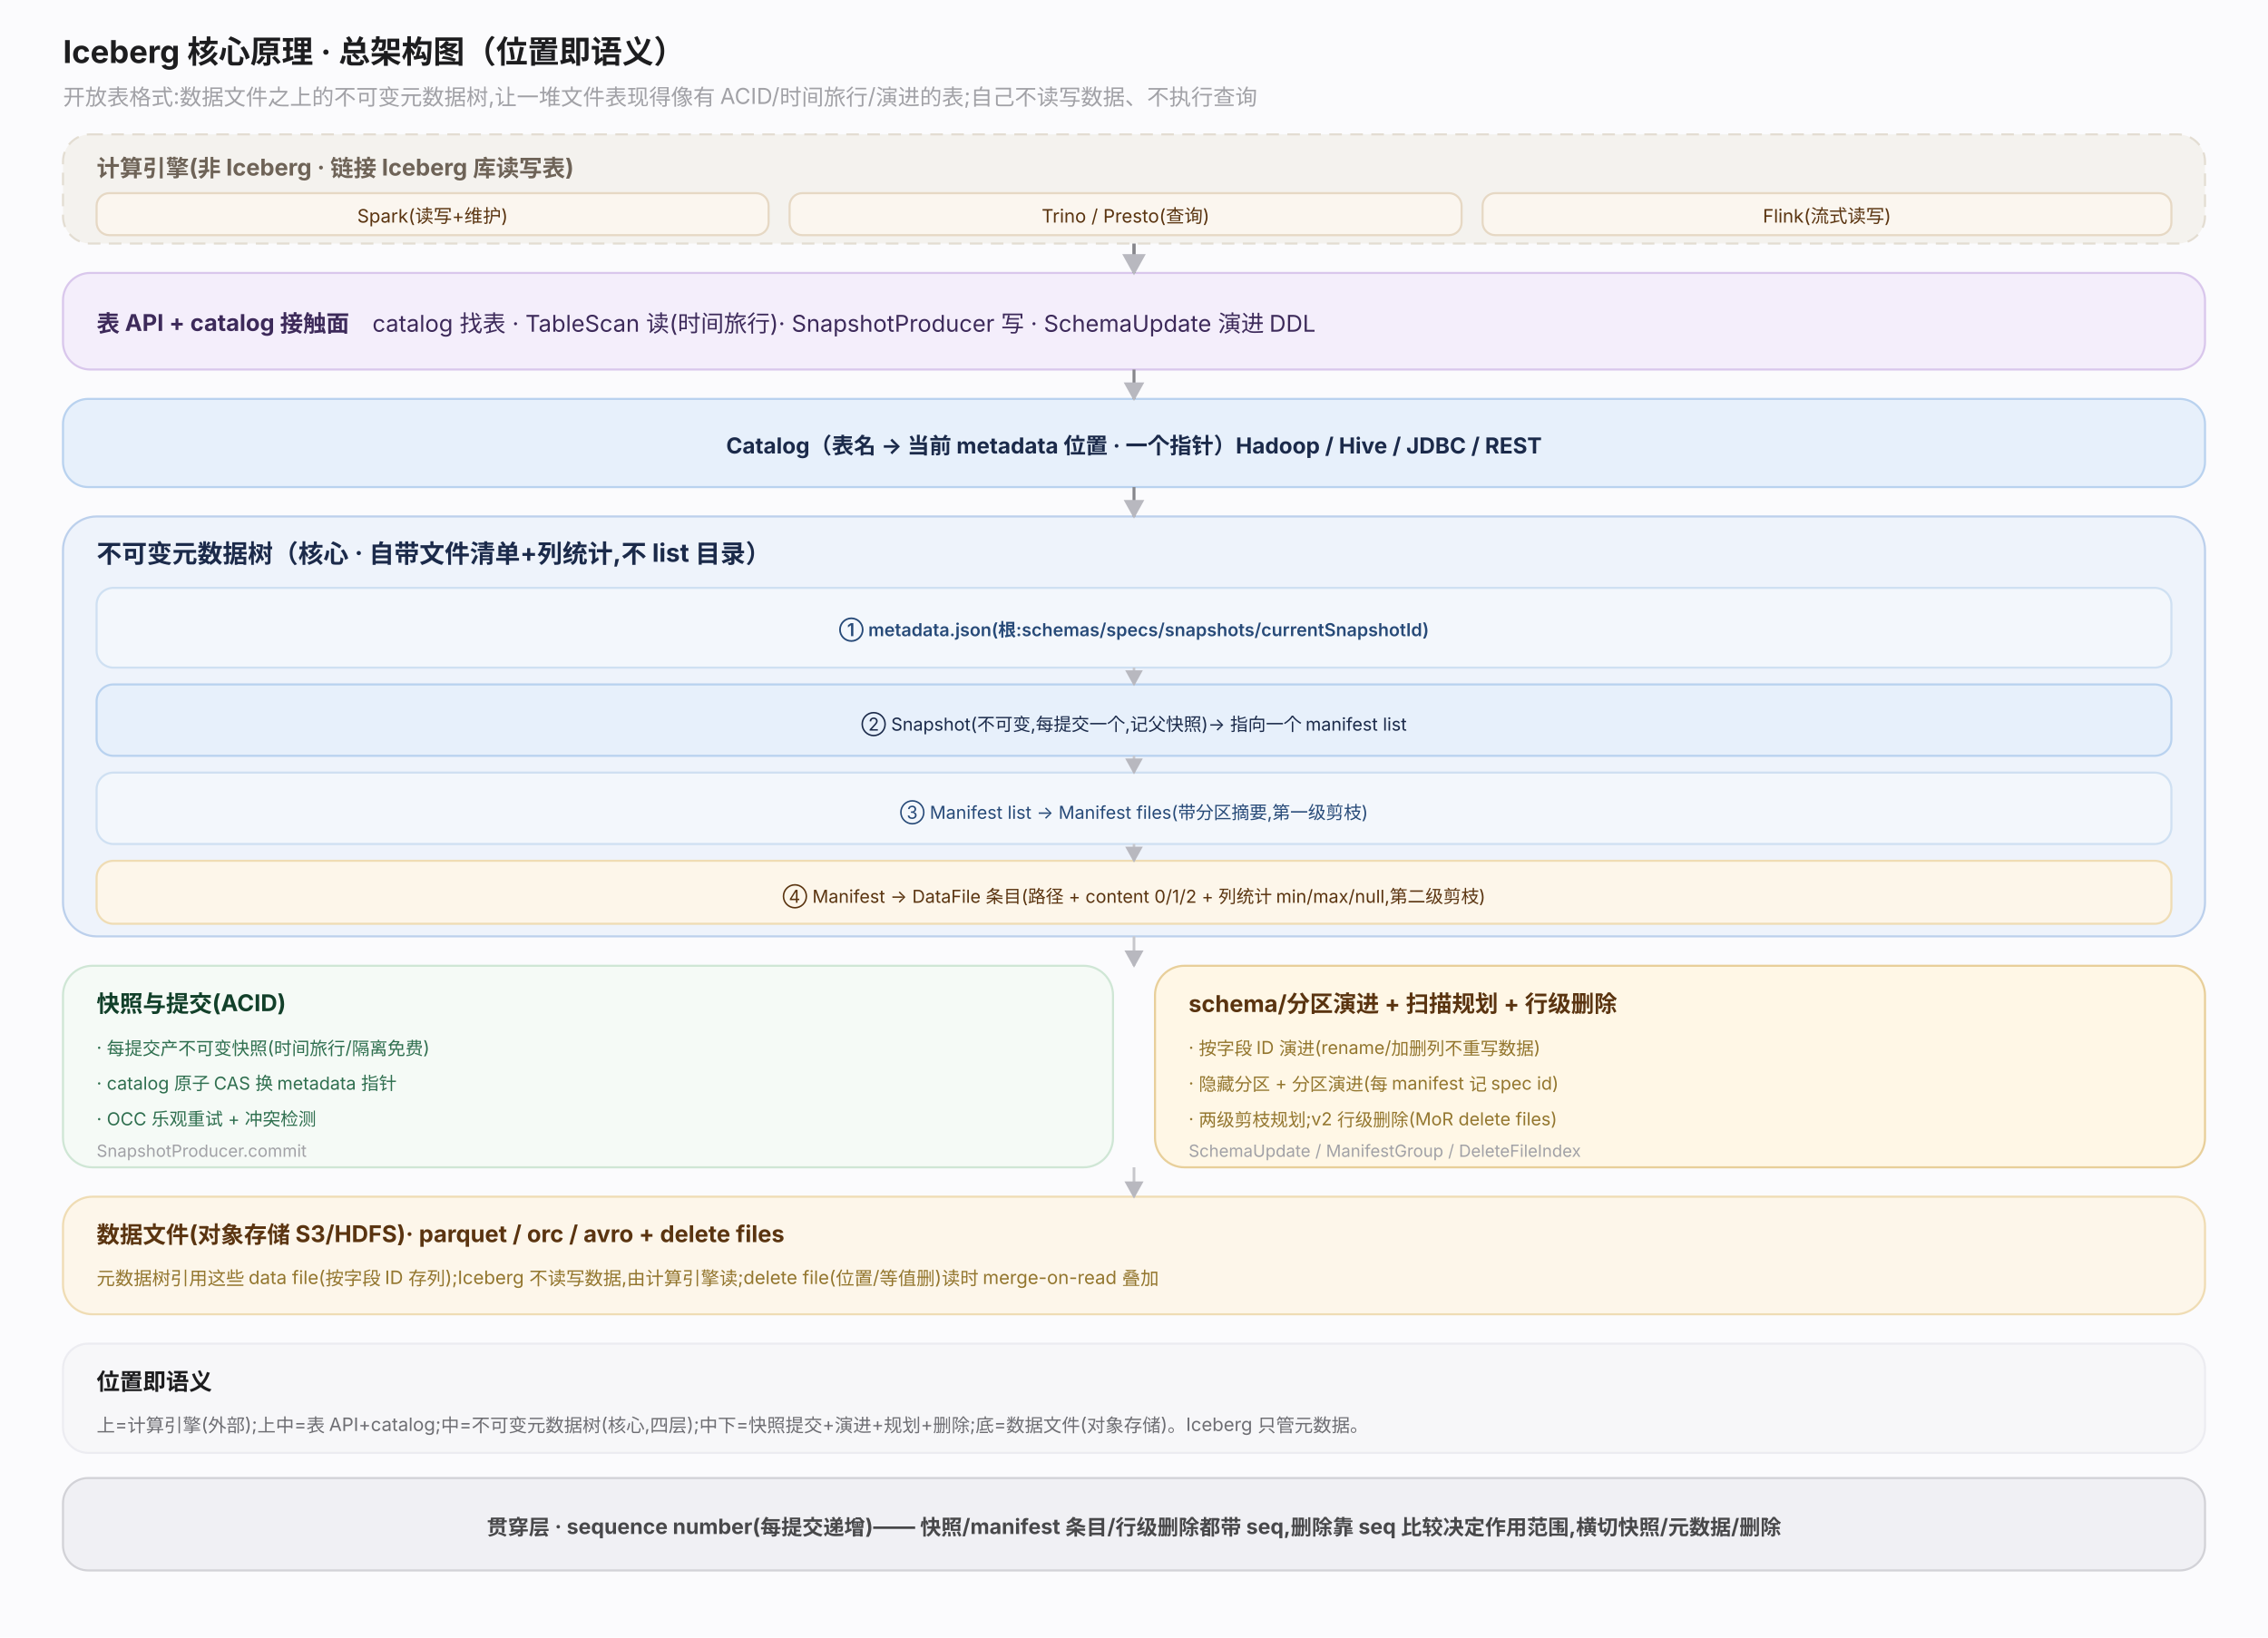
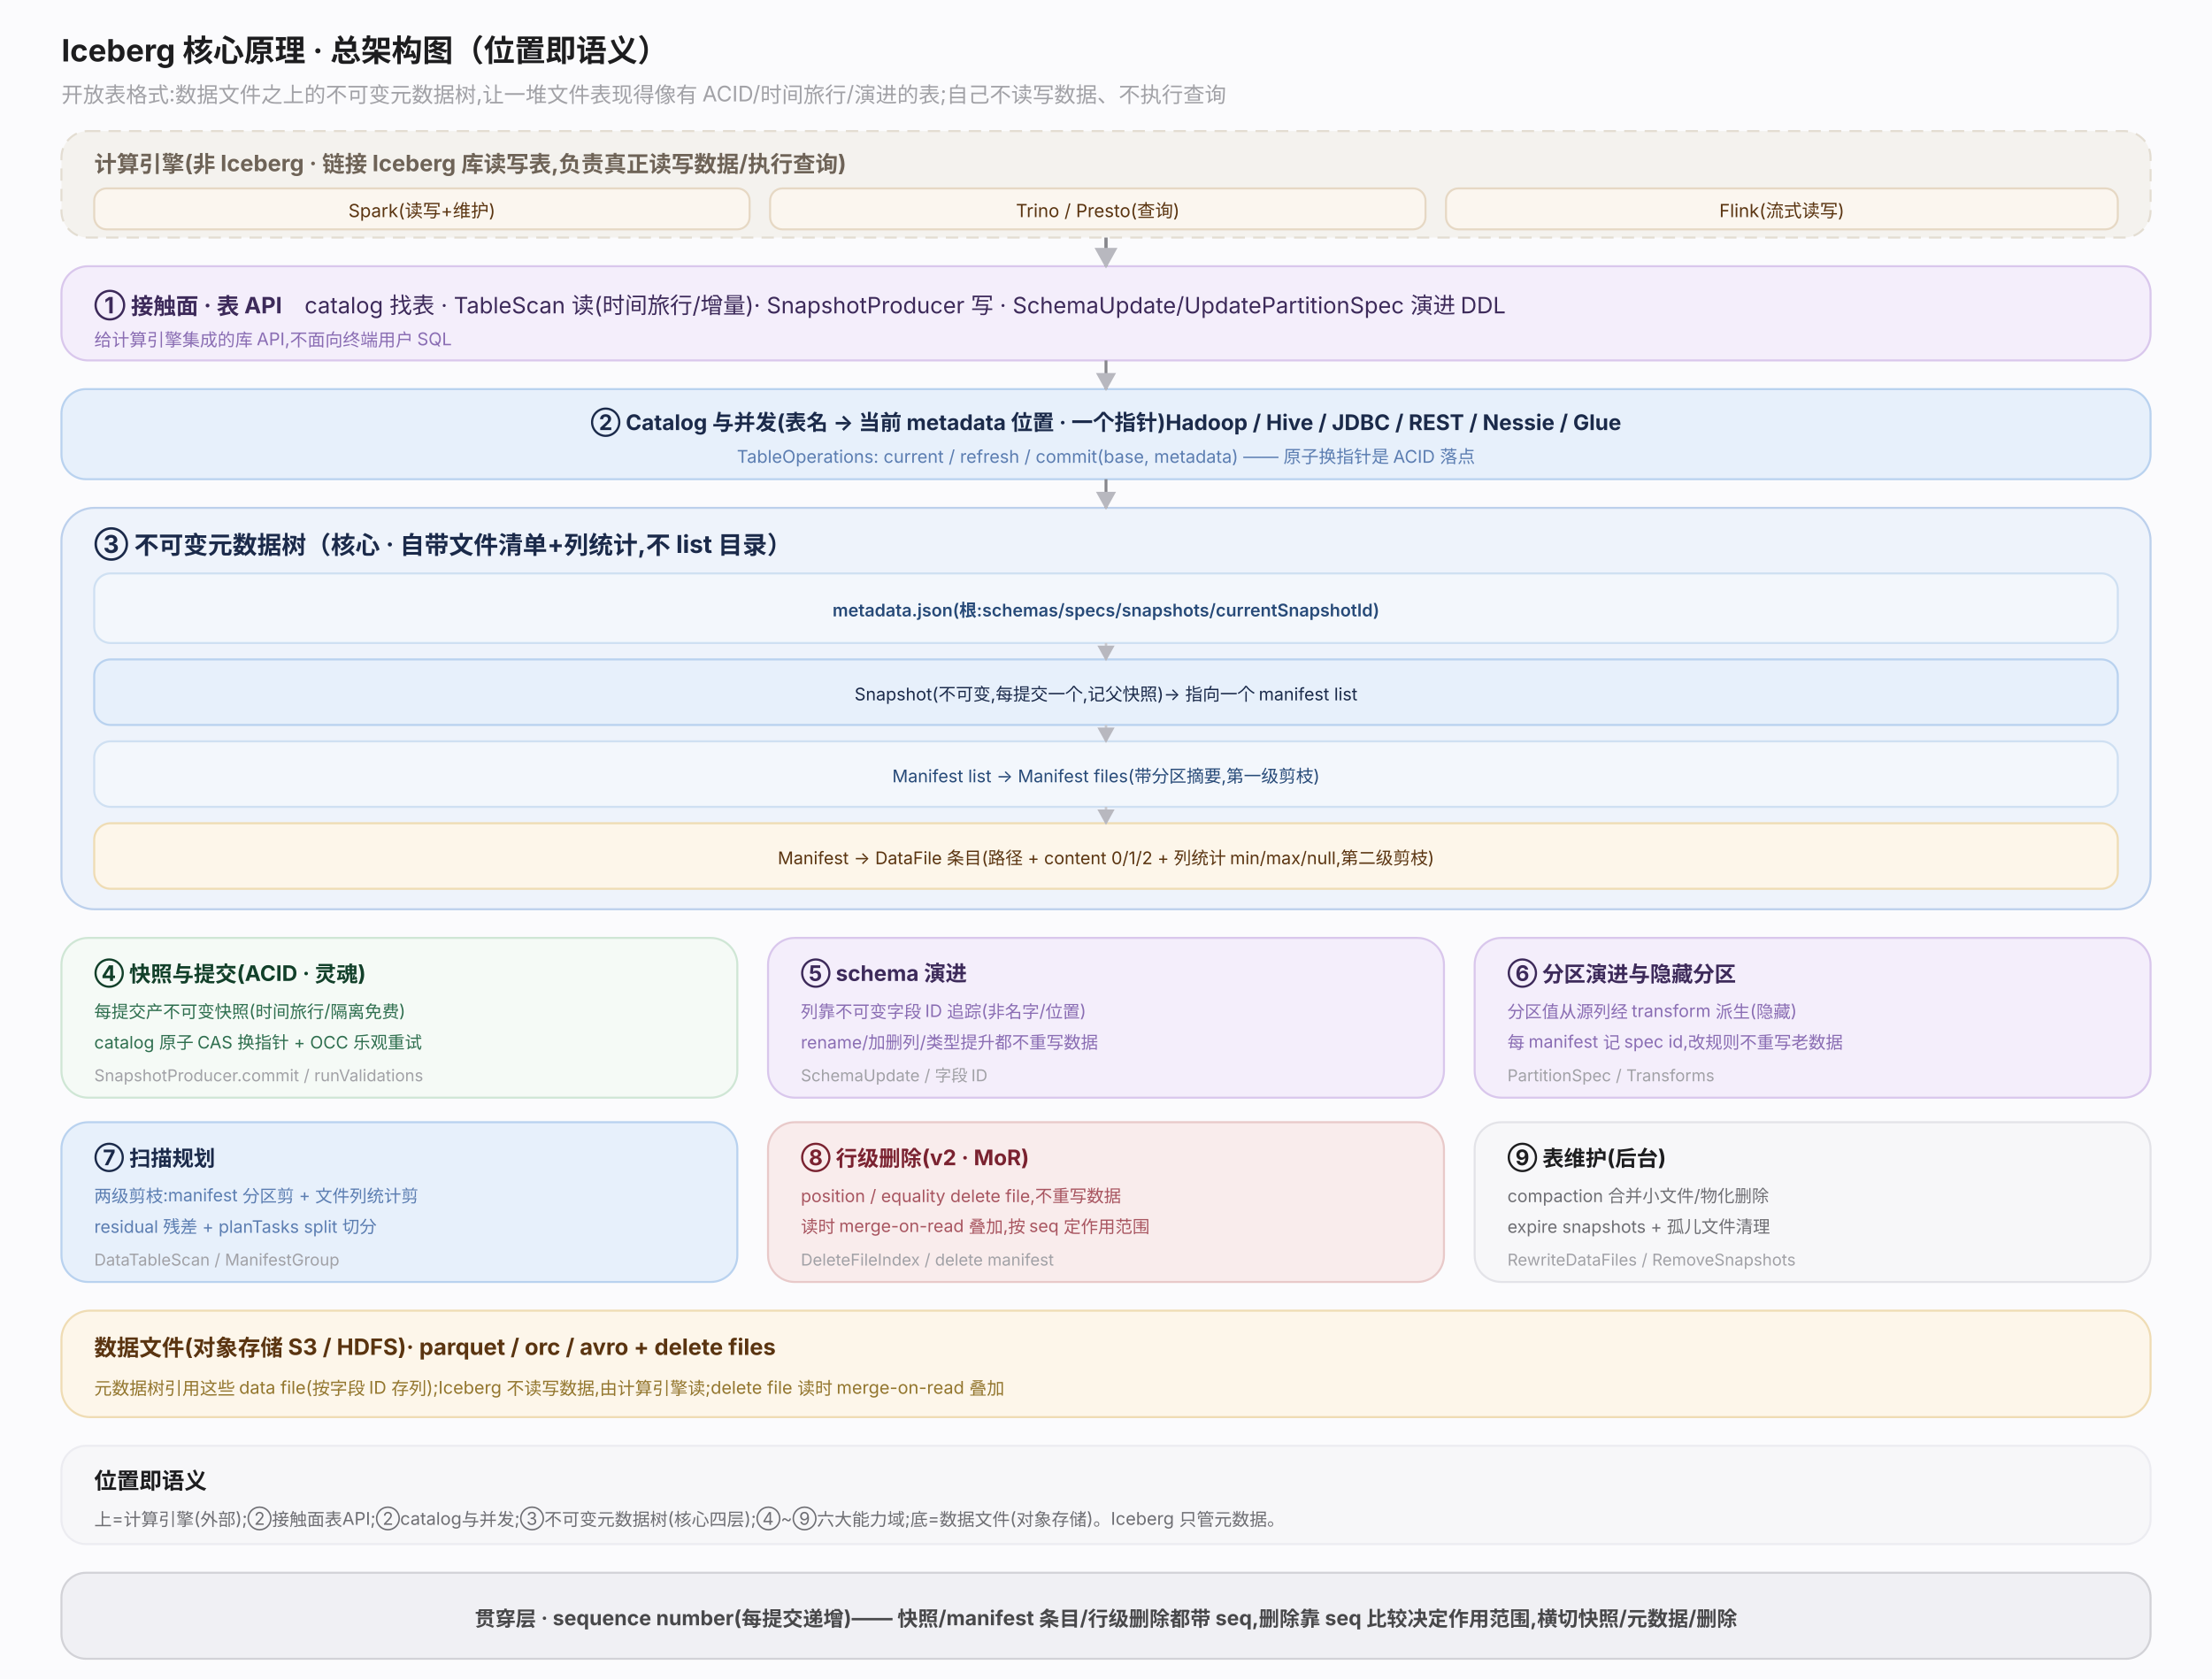
- <svg xmlns="http://www.w3.org/2000/svg" width="1080" height="780" viewBox="0 0 1080 780" font-family="-apple-system,BlinkMacSystemFont,'SF Pro Display','Helvetica Neue','PingFang SC','Microsoft YaHei',sans-serif">
+ <svg xmlns="http://www.w3.org/2000/svg" width="1080" height="820" viewBox="0 0 1080 820" font-family="-apple-system,BlinkMacSystemFont,'SF Pro Display','Helvetica Neue','PingFang SC','Microsoft YaHei',sans-serif">
  <defs>
    <filter id="soft" x="-20%" y="-20%" width="140%" height="140%">
      <feDropShadow dx="0" dy="1.5" stdDeviation="4" flood-color="#1d1d1f" flood-opacity="0.07" />
    </filter>
    <marker id="ar" viewBox="0 0 10 10" refX="8" refY="5" markerWidth="7" markerHeight="7" orient="auto-start-reverse">
      <path d="M0,0 L9,5 L0,10 z" fill="#b8b8bf" />
    </marker>
  </defs>
-   <rect width="1080" height="780" fill="#fbfbfd" />
+   <rect width="1080" height="820" fill="#fbfbfd" />
  <text x="30" y="30" font-size="15" font-weight="700" fill="#1d1d1f">Iceberg 核心原理 · 总架构图（位置即语义）</text>
  <text x="30" y="50" font-size="10.5" fill="#a1a1a6">开放表格式:数据文件之上的不可变元数据树,让一堆文件表现得像有 ACID/时间旅行/演进的表;自己不读写数据、不执行查询</text>
  <rect x="30" y="64" width="1020" height="52" rx="13" fill="#f4f2ee" stroke="#e3ddd2" stroke-dasharray="6 4" />
-   <text x="46" y="84" font-size="11" font-weight="700" fill="#6e6357">计算引擎(非 Iceberg · 链接 Iceberg 库读写表)</text>
+   <text x="46" y="84" font-size="11" font-weight="700" fill="#6e6357">计算引擎(非 Iceberg · 链接 Iceberg 库读写表,负责真正读写数据/执行查询)</text>
  <g text-anchor="middle" font-size="8.8">
    <rect x="46" y="92" width="320" height="20" rx="6" fill="#fbf6ef" stroke="#e6d8c4" />
    <text x="206" y="106" fill="#5a3410">Spark(读写+维护)</text>
    <rect x="376" y="92" width="320" height="20" rx="6" fill="#fbf6ef" stroke="#e6d8c4" />
    <text x="536" y="106" fill="#5a3410">Trino / Presto(查询)</text>
    <rect x="706" y="92" width="328" height="20" rx="6" fill="#fbf6ef" stroke="#e6d8c4" />
    <text x="870" y="106" fill="#5a3410">Flink(流式读写)</text>
  </g>
  <rect x="30" y="130" width="1020" height="46" rx="13" fill="#f4eefb" stroke="#d9c7ec" />
-   <text x="46" y="158" font-size="11" fill="#3d2a5a">
-     <tspan font-weight="700">表 API + catalog 接触面</tspan>　catalog 找表 · TableScan 读(时间旅行)· SnapshotProducer 写 · SchemaUpdate 演进 DDL</text>
-   <rect x="30" y="190" width="1020" height="42" rx="12" fill="#e7f0fb" stroke="#b9d2ef" />
-   <text x="540" y="216" font-size="10.5" font-weight="700" text-anchor="middle" fill="#1b2a4a">Catalog（表名 → 当前 metadata 位置 · 一个指针）Hadoop / Hive / JDBC / REST</text>
-   <rect x="30" y="246" width="1020" height="200" rx="16" fill="#eef3fb" stroke="#bcd0ec" />
-   <text x="46" y="268" font-size="12" font-weight="700" fill="#1b2a4a">不可变元数据树（核心 · 自带文件清单+列统计,不 list 目录）</text>
+   <text x="46" y="153" font-size="11" fill="#3d2a5a">
+     <tspan font-weight="700">① 接触面 · 表 API</tspan>　catalog 找表 · TableScan 读(时间旅行/增量)· SnapshotProducer 写 · SchemaUpdate/UpdatePartitionSpec 演进 DDL</text>
+   <text x="46" y="169" font-size="8.6" fill="#8a6db3">给计算引擎集成的库 API,不面向终端用户 SQL</text>
+   <rect x="30" y="190" width="1020" height="44" rx="12" fill="#e7f0fb" stroke="#b9d2ef" />
+   <text x="540" y="210" font-size="10.5" font-weight="700" text-anchor="middle" fill="#1b2a4a">② Catalog 与并发(表名 → 当前 metadata 位置 · 一个指针)Hadoop / Hive / JDBC / REST / Nessie / Glue</text>
+   <text x="540" y="226" font-size="8.6" text-anchor="middle" fill="#5b7db1">TableOperations: current / refresh / commit(base, metadata) —— 原子换指针是 ACID 落点</text>
+   <rect x="30" y="248" width="1020" height="196" rx="16" fill="#eef3fb" stroke="#bcd0ec" />
+   <text x="46" y="270" font-size="12" font-weight="700" fill="#1b2a4a">③ 不可变元数据树（核心 · 自带文件清单+列统计,不 list 目录）</text>
  <g text-anchor="middle" font-size="8.5">
-     <rect x="46" y="280" width="988" height="38" rx="8" fill="#f3f7fc" stroke="#cfe0f2" />
-     <text x="540" y="303" font-weight="600" fill="#274a78">① metadata.json(根:schemas/specs/snapshots/currentSnapshotId)</text>
-     <rect x="46" y="326" width="988" height="34" rx="8" fill="#e7f0fb" stroke="#b9d2ef" />
-     <text x="540" y="348" fill="#1b2a4a">② Snapshot(不可变,每提交一个,记父快照)→ 指向一个 manifest list</text>
-     <rect x="46" y="368" width="988" height="34" rx="8" fill="#f3f7fc" stroke="#cfe0f2" />
-     <text x="540" y="390" fill="#274a78">③ Manifest list → Manifest files(带分区摘要,第一级剪枝)</text>
-     <rect x="46" y="410" width="988" height="30" rx="8" fill="#fdf6ea" stroke="#efdcb4" />
-     <text x="540" y="430" fill="#5a3410">④ Manifest → DataFile 条目(路径 + content 0/1/2 + 列统计 min/max/null,第二级剪枝)</text>
+     <rect x="46" y="280" width="988" height="34" rx="8" fill="#f3f7fc" stroke="#cfe0f2" />
+     <text x="540" y="301" font-weight="600" fill="#274a78">metadata.json(根:schemas/specs/snapshots/currentSnapshotId)</text>
+     <rect x="46" y="322" width="988" height="32" rx="8" fill="#e7f0fb" stroke="#b9d2ef" />
+     <text x="540" y="342" fill="#1b2a4a">Snapshot(不可变,每提交一个,记父快照)→ 指向一个 manifest list</text>
+     <rect x="46" y="362" width="988" height="32" rx="8" fill="#f3f7fc" stroke="#cfe0f2" />
+     <text x="540" y="382" fill="#274a78">Manifest list → Manifest files(带分区摘要,第一级剪枝)</text>
+     <rect x="46" y="402" width="988" height="32" rx="8" fill="#fdf6ea" stroke="#efdcb4" />
+     <text x="540" y="422" fill="#5a3410">Manifest → DataFile 条目(路径 + content 0/1/2 + 列统计 min/max/null,第二级剪枝)</text>
  </g>
-   <line x1="540" y1="318" x2="540" y2="326" stroke="#c7c7cc" stroke-width="1.2" marker-end="url(#ar)" />
-   <line x1="540" y1="360" x2="540" y2="368" stroke="#c7c7cc" stroke-width="1.2" marker-end="url(#ar)" />
-   <line x1="540" y1="402" x2="540" y2="410" stroke="#c7c7cc" stroke-width="1.2" marker-end="url(#ar)" />
-   <rect x="30" y="460" width="500" height="96" rx="14" fill="#f5faf6" stroke="#cfe6d5" />
-   <text x="46" y="482" font-size="11" font-weight="700" fill="#12402a">快照与提交(ACID)</text>
-   <text x="46" y="502" font-size="8.5" fill="#2f6f4f">· 每提交产不可变快照(时间旅行/隔离免费)</text>
-   <text x="46" y="519" font-size="8.5" fill="#2f6f4f">· catalog 原子 CAS 换 metadata 指针</text>
-   <text x="46" y="536" font-size="8.5" fill="#2f6f4f">· OCC 乐观重试 + 冲突检测</text>
-   <text x="46" y="551" font-size="8" fill="#a1a1a6">SnapshotProducer.commit</text>
-   <rect x="550" y="460" width="500" height="96" rx="14" fill="#fff7e6" stroke="#e8cf9a" />
-   <text x="566" y="482" font-size="11" font-weight="700" fill="#5a3410">schema/分区演进 + 扫描规划 + 行级删除</text>
-   <text x="566" y="502" font-size="8.5" fill="#93762e">· 按字段 ID 演进(rename/加删列不重写数据)</text>
-   <text x="566" y="519" font-size="8.5" fill="#93762e">· 隐藏分区 + 分区演进(每 manifest 记 spec id)</text>
-   <text x="566" y="536" font-size="8.5" fill="#93762e">· 两级剪枝规划;v2 行级删除(MoR delete files)</text>
-   <text x="566" y="551" font-size="8" fill="#a1a1a6">SchemaUpdate / ManifestGroup / DeleteFileIndex</text>
-   <rect x="30" y="570" width="1020" height="56" rx="14" fill="#fdf6ea" stroke="#efdcb4" />
-   <text x="46" y="592" font-size="11" font-weight="700" fill="#5a3410">数据文件(对象存储 S3/HDFS)· parquet / orc / avro + delete files</text>
-   <text x="46" y="612" font-size="8.8" fill="#93762e">元数据树引用这些 data file(按字段 ID 存列);Iceberg 不读写数据,由计算引擎读;delete file(位置/等值删)读时 merge-on-read 叠加</text>
+   <line x1="540" y1="314" x2="540" y2="322" stroke="#c7c7cc" stroke-width="1.2" marker-end="url(#ar)" />
+   <line x1="540" y1="354" x2="540" y2="362" stroke="#c7c7cc" stroke-width="1.2" marker-end="url(#ar)" />
+   <line x1="540" y1="394" x2="540" y2="402" stroke="#c7c7cc" stroke-width="1.2" marker-end="url(#ar)" />
+   <rect x="30" y="458" width="330" height="78" rx="13" fill="#f5faf6" stroke="#cfe6d5" />
+   <text x="46" y="479" font-size="10.5" font-weight="700" fill="#12402a">④ 快照与提交(ACID · 灵魂)</text>
+   <text x="46" y="497" font-size="8.4" fill="#2f6f4f">每提交产不可变快照(时间旅行/隔离免费)</text>
+   <text x="46" y="512" font-size="8.4" fill="#2f6f4f">catalog 原子 CAS 换指针 + OCC 乐观重试</text>
+   <text x="46" y="528" font-size="8" fill="#a1a1a6">SnapshotProducer.commit / runValidations</text>
+   <rect x="375" y="458" width="330" height="78" rx="13" fill="#f4eefb" stroke="#d9c7ec" />
+   <text x="391" y="479" font-size="10.5" font-weight="700" fill="#3d2a5a">⑤ schema 演进</text>
+   <text x="391" y="497" font-size="8.4" fill="#8a6db3">列靠不可变字段 ID 追踪(非名字/位置)</text>
+   <text x="391" y="512" font-size="8.4" fill="#8a6db3">rename/加删列/类型提升都不重写数据</text>
+   <text x="391" y="528" font-size="8" fill="#a1a1a6">SchemaUpdate / 字段 ID</text>
+   <rect x="720" y="458" width="330" height="78" rx="13" fill="#f4eefb" stroke="#d9c7ec" />
+   <text x="736" y="479" font-size="10.5" font-weight="700" fill="#3d2a5a">⑥ 分区演进与隐藏分区</text>
+   <text x="736" y="497" font-size="8.4" fill="#8a6db3">分区值从源列经 transform 派生(隐藏)</text>
+   <text x="736" y="512" font-size="8.4" fill="#8a6db3">每 manifest 记 spec id,改规则不重写老数据</text>
+   <text x="736" y="528" font-size="8" fill="#a1a1a6">PartitionSpec / Transforms</text>
+   <rect x="30" y="548" width="330" height="78" rx="13" fill="#e7f0fb" stroke="#b9d2ef" />
+   <text x="46" y="569" font-size="10.5" font-weight="700" fill="#1b2a4a">⑦ 扫描规划</text>
+   <text x="46" y="587" font-size="8.4" fill="#5b7db1">两级剪枝:manifest 分区剪 + 文件列统计剪</text>
+   <text x="46" y="602" font-size="8.4" fill="#5b7db1">residual 残差 + planTasks split 切分</text>
+   <text x="46" y="618" font-size="8" fill="#a1a1a6">DataTableScan / ManifestGroup</text>
+   <rect x="375" y="548" width="330" height="78" rx="13" fill="#f9ecec" stroke="#e8c9c9" />
+   <text x="391" y="569" font-size="10.5" font-weight="700" fill="#7a2230">⑧ 行级删除(v2 · MoR)</text>
+   <text x="391" y="587" font-size="8.4" fill="#a85560">position / equality delete file,不重写数据</text>
+   <text x="391" y="602" font-size="8.4" fill="#a85560">读时 merge-on-read 叠加,按 seq 定作用范围</text>
+   <text x="391" y="618" font-size="8" fill="#a1a1a6">DeleteFileIndex / delete manifest</text>
+   <rect x="720" y="548" width="330" height="78" rx="13" fill="#f7f7f9" stroke="#e3e3e8" />
+   <text x="736" y="569" font-size="10.5" font-weight="700" fill="#1d1d1f">⑨ 表维护(后台)</text>
+   <text x="736" y="587" font-size="8.4" fill="#6e6e73">compaction 合并小文件/物化删除</text>
+   <text x="736" y="602" font-size="8.4" fill="#6e6e73">expire snapshots + 孤儿文件清理</text>
+   <text x="736" y="618" font-size="8" fill="#a1a1a6">RewriteDataFiles / RemoveSnapshots</text>
+   <rect x="30" y="640" width="1020" height="52" rx="14" fill="#fdf6ea" stroke="#efdcb4" />
+   <text x="46" y="662" font-size="11" font-weight="700" fill="#5a3410">数据文件(对象存储 S3 / HDFS)· parquet / orc / avro + delete files</text>
+   <text x="46" y="681" font-size="8.6" fill="#93762e">元数据树引用这些 data file(按字段 ID 存列);Iceberg 不读写数据,由计算引擎读;delete file 读时 merge-on-read 叠加</text>
  <line x1="540" y1="116" x2="540" y2="130" stroke="#86868b" stroke-width="1.6" marker-end="url(#ar)" />
  <line x1="540" y1="176" x2="540" y2="190" stroke="#86868b" stroke-width="1.4" marker-end="url(#ar)" />
-   <line x1="540" y1="232" x2="540" y2="246" stroke="#86868b" stroke-width="1.4" marker-end="url(#ar)" />
-   <line x1="540" y1="446" x2="540" y2="460" stroke="#c7c7cc" stroke-width="1.3" marker-end="url(#ar)" />
-   <line x1="540" y1="556" x2="540" y2="570" stroke="#c7c7cc" stroke-width="1.3" marker-end="url(#ar)" />
-   <rect x="30" y="640" width="1020" height="52" rx="12" fill="#f7f7f9" stroke="#ececf1" />
-   <text x="46" y="662" font-size="11" font-weight="700" fill="#1d1d1f">位置即语义</text>
-   <text x="46" y="682" font-size="8.8" fill="#6e6e73">上=计算引擎(外部);上中=表 API+catalog;中=不可变元数据树(核心,四层);中下=快照提交+演进+规划+删除;底=数据文件(对象存储)。Iceberg 只管元数据。</text>
-   <rect x="30" y="704" width="1020" height="44" rx="12" fill="#f0f0f4" stroke="#d2d2d7" />
-   <text x="540" y="731" font-size="10" font-weight="700" text-anchor="middle" fill="#48484a">贯穿层 · sequence number(每提交递增)—— 快照/manifest 条目/行级删除都带 seq,删除靠 seq 比较决定作用范围,横切快照/元数据/删除</text>
+   <line x1="540" y1="234" x2="540" y2="248" stroke="#86868b" stroke-width="1.4" marker-end="url(#ar)" />
+   <rect x="30" y="706" width="1020" height="48" rx="12" fill="#f7f7f9" stroke="#ececf1" />
+   <text x="46" y="727" font-size="11" font-weight="700" fill="#1d1d1f">位置即语义</text>
+   <text x="46" y="745" font-size="8.6" fill="#6e6e73">上=计算引擎(外部);②接触面表API;②catalog与并发;③不可变元数据树(核心四层);④~⑨六大能力域;底=数据文件(对象存储)。Iceberg 只管元数据。</text>
+   <rect x="30" y="768" width="1020" height="42" rx="12" fill="#f0f0f4" stroke="#d2d2d7" />
+   <text x="540" y="794" font-size="10" font-weight="700" text-anchor="middle" fill="#48484a">贯穿层 · sequence number(每提交递增)—— 快照/manifest 条目/行级删除都带 seq,删除靠 seq 比较决定作用范围,横切快照/元数据/删除</text>
</svg>
